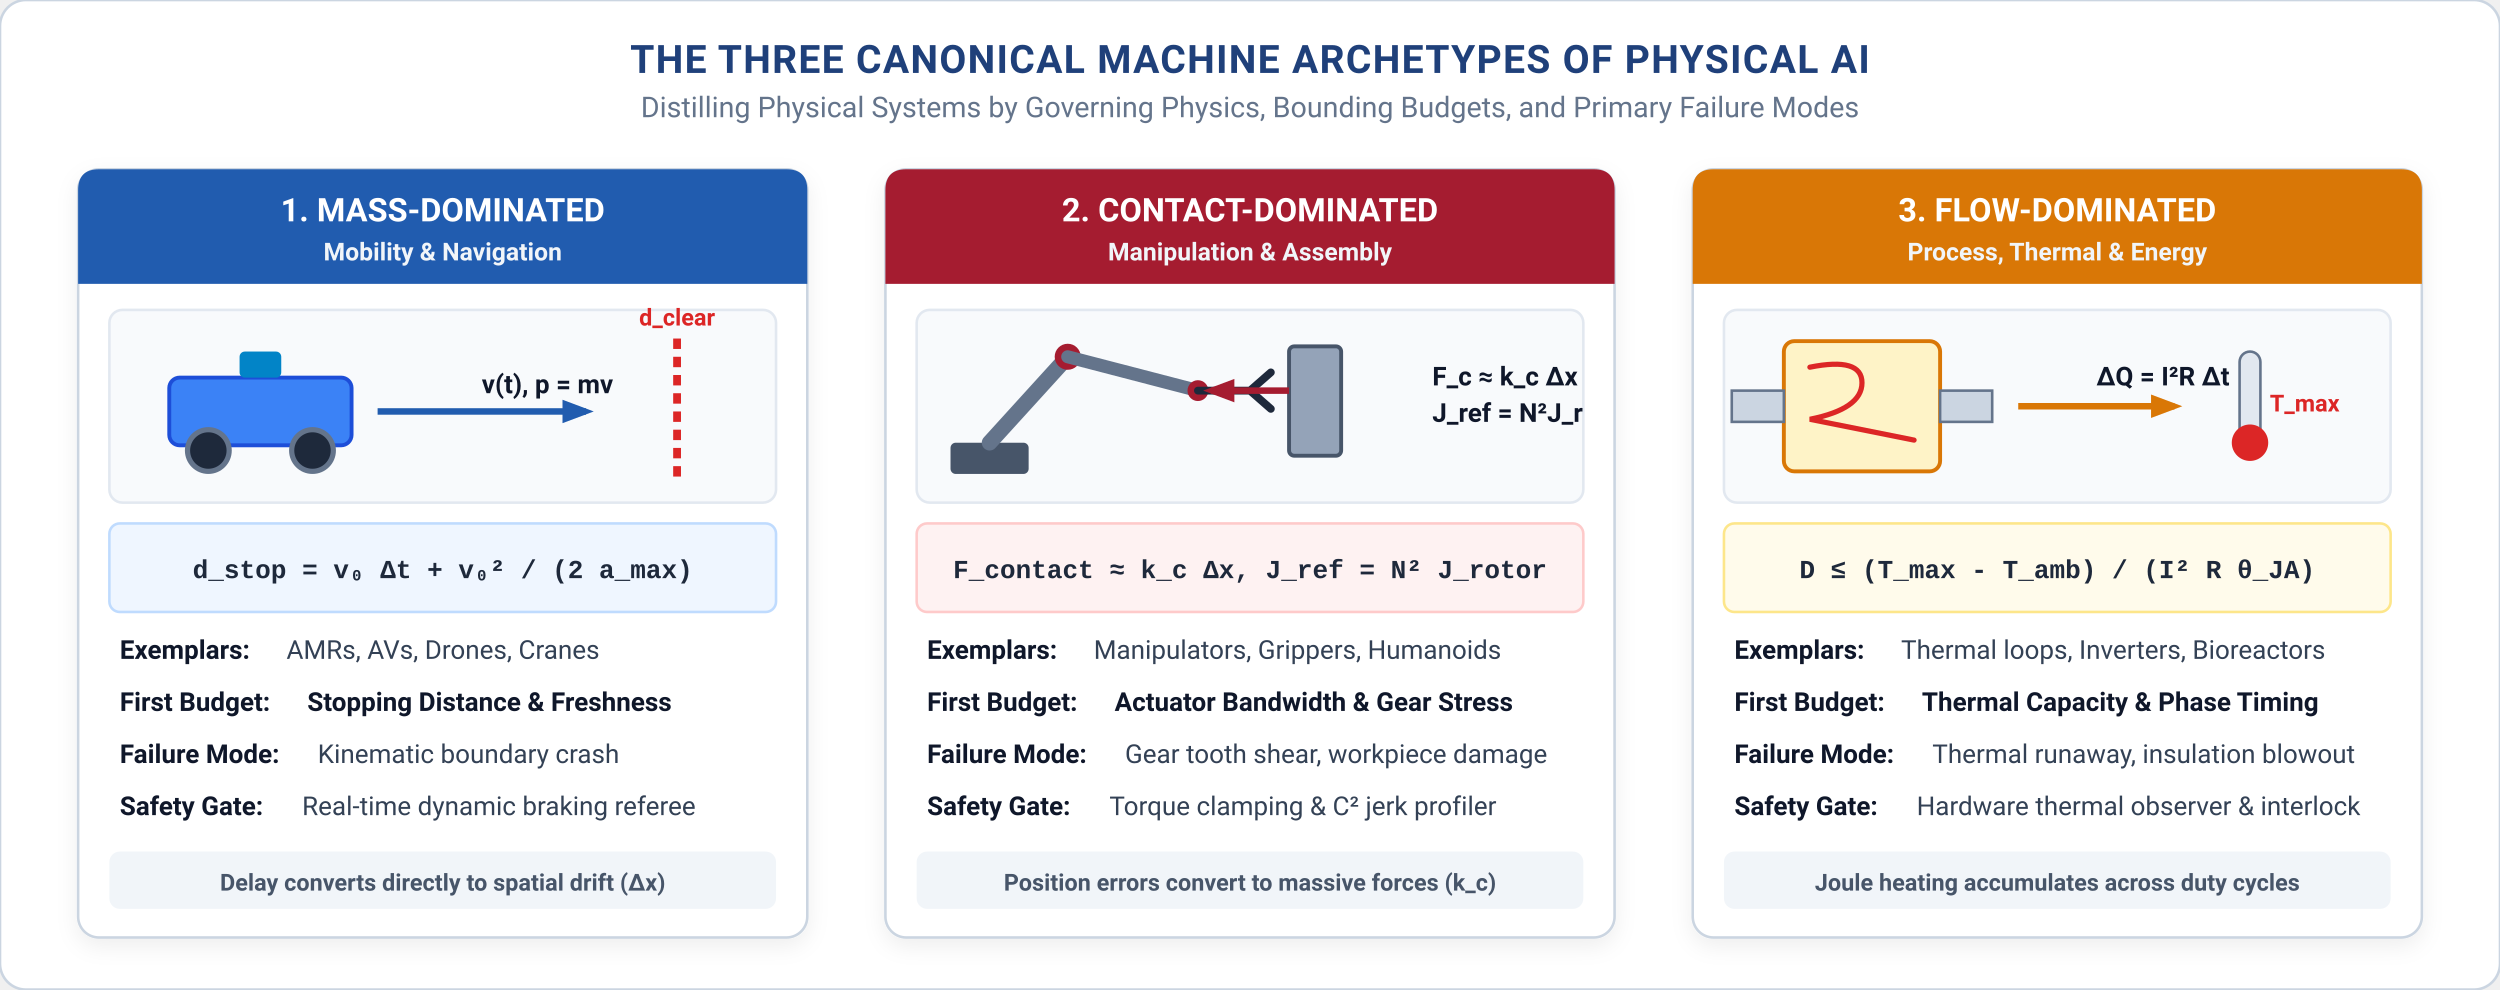
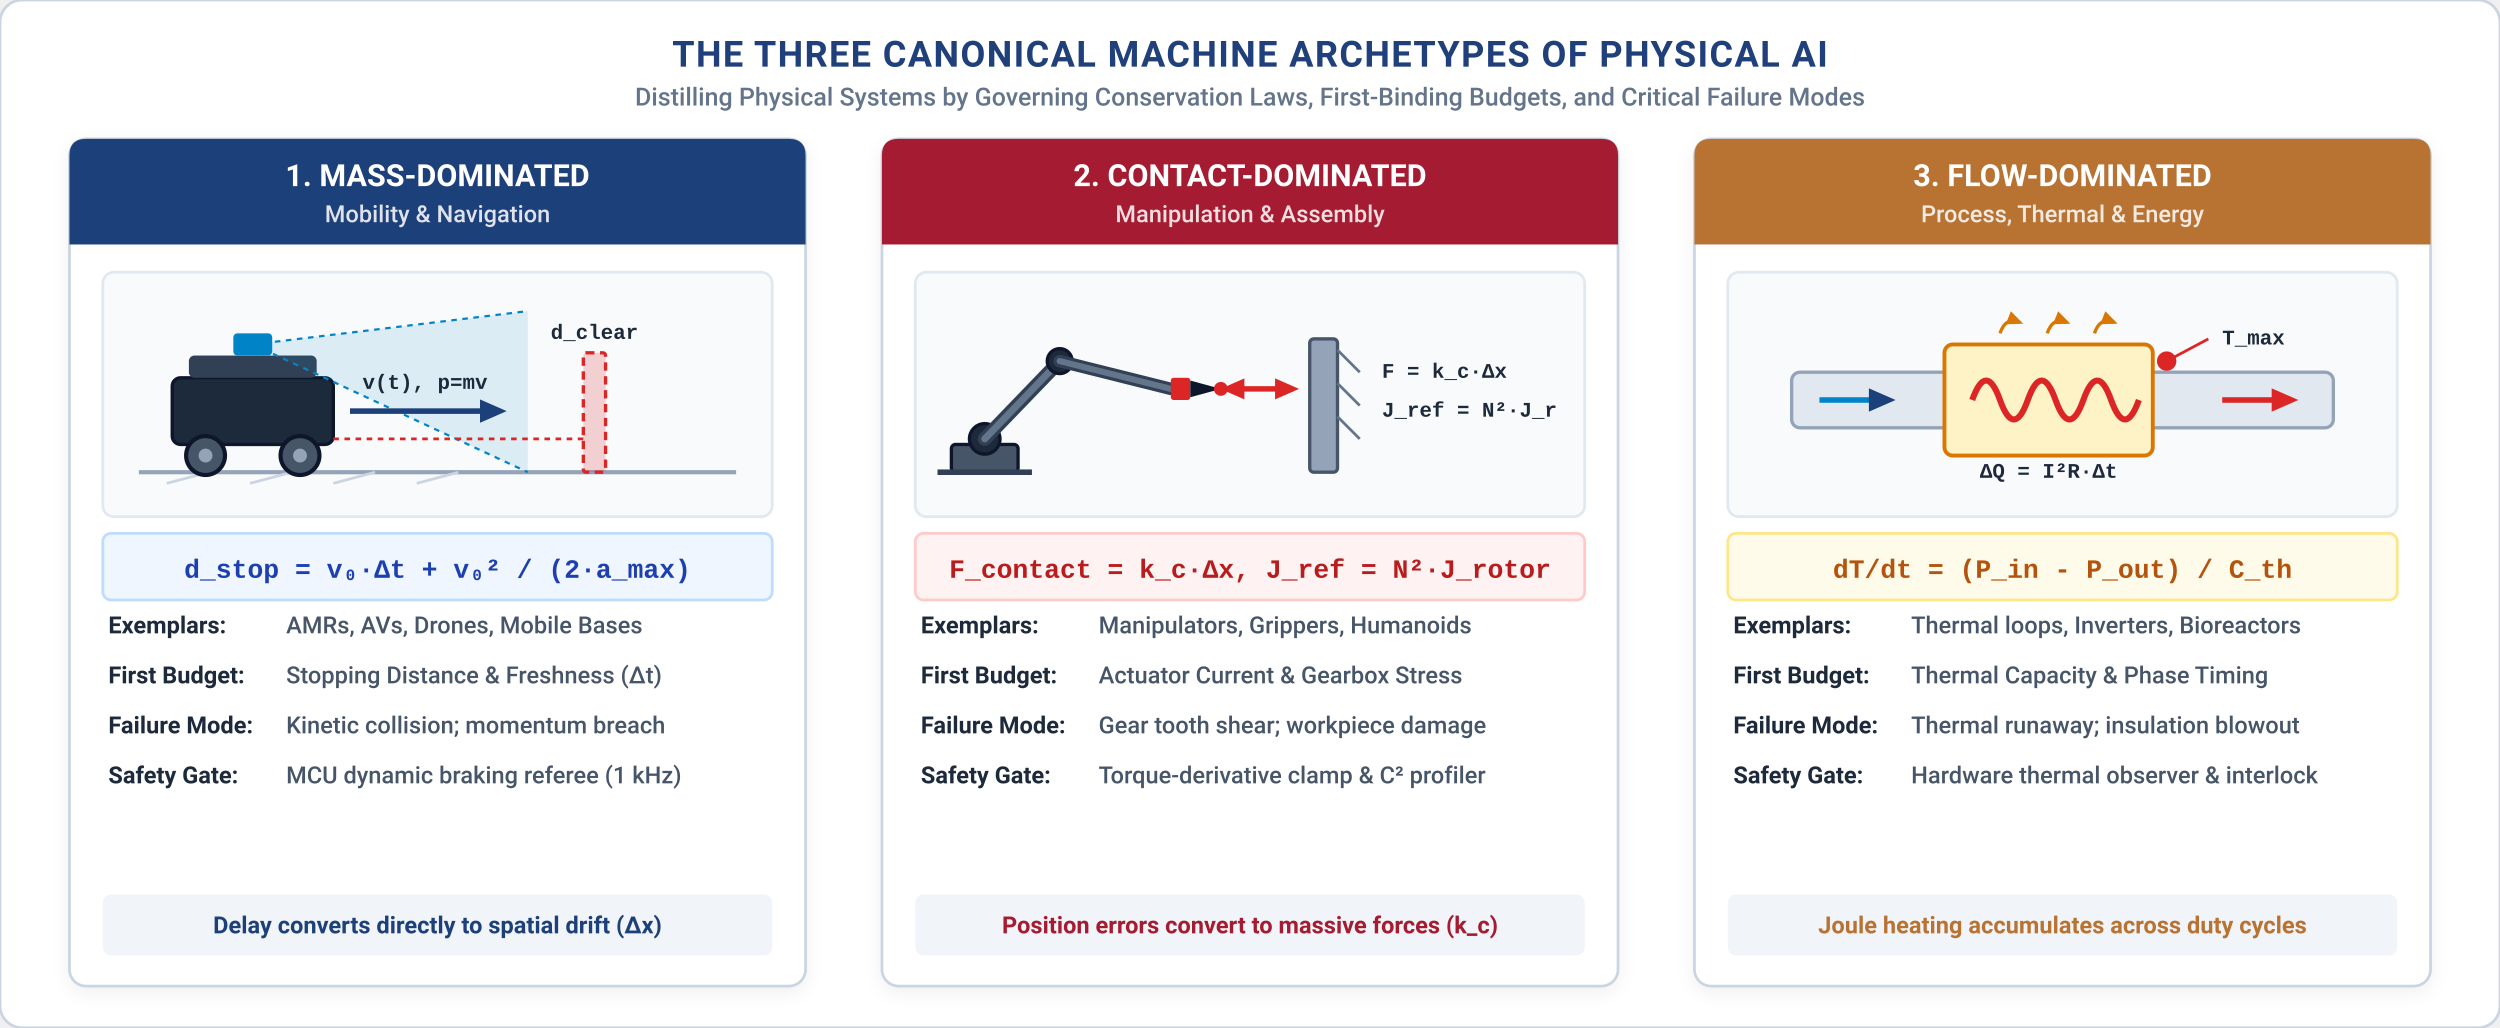
- <svg xmlns="http://www.w3.org/2000/svg" viewBox="0 0 960 380" width="100%" height="100%">
+ <svg xmlns="http://www.w3.org/2000/svg" viewBox="0 0 900 370" width="100%" height="100%">
  <defs>
    <style>
-       text { font-family: -apple-system, BlinkMacSystemFont, "Segoe UI", Roboto, "Helvetica Neue", Arial, sans-serif; }
-       .main-title { font-size: 15px; font-weight: 700; fill: #1F407A; text-anchor: middle; letter-spacing: 0.5px; }
-       .main-subtitle { font-size: 11px; fill: #64748B; text-anchor: middle; }
-       .card-hdr { font-size: 12.5px; font-weight: 700; fill: #FFFFFF; text-anchor: middle; }
-       .card-subhdr { font-size: 9.5px; font-weight: 600; fill: #F1F5F9; text-anchor: middle; }
-       .section-label { font-size: 10px; font-weight: 700; fill: #1F407A; text-transform: uppercase; letter-spacing: 0.5px; }
-       .body-text { font-size: 10px; fill: #334155; line-height: 1.4; }
-       .body-bold { font-size: 10px; font-weight: 600; fill: #0F172A; }
-       .eq-box { font-family: "SFMono-Regular", Consolas, "Liberation Mono", Menlo, Courier, monospace; font-size: 10px; font-weight: 600; fill: #1E293B; text-anchor: middle; }
-       .tag-text { font-size: 9px; font-weight: 700; text-anchor: middle; }
+       .title { font-family: 'Avenir Next', -apple-system, BlinkMacSystemFont, 'Segoe UI', Roboto, sans-serif; font-weight: 700; font-size: 13px; fill: #1F407A; text-anchor: middle; }
+       .subtitle { font-family: 'Avenir Next', -apple-system, BlinkMacSystemFont, 'Segoe UI', Roboto, sans-serif; font-weight: 500; font-size: 9px; fill: #64748B; text-anchor: middle; }
+       .header-title { font-family: 'Avenir Next', -apple-system, BlinkMacSystemFont, 'Segoe UI', Roboto, sans-serif; font-weight: 700; font-size: 11px; fill: #ffffff; text-anchor: middle; }
+       .header-sub { font-family: 'Avenir Next', -apple-system, BlinkMacSystemFont, 'Segoe UI', Roboto, sans-serif; font-weight: 500; font-size: 8.5px; fill: rgba(255,255,255,0.85); text-anchor: middle; }
+       .math-box-text { font-family: 'Menlo', 'Courier New', monospace; font-size: 9.5px; font-weight: 600; text-anchor: middle; }
+       .row-label { font-family: 'Avenir Next', -apple-system, BlinkMacSystemFont, 'Segoe UI', Roboto, sans-serif; font-weight: 700; font-size: 8.5px; fill: #1E293B; }
+       .row-val { font-family: 'Avenir Next', -apple-system, BlinkMacSystemFont, 'Segoe UI', Roboto, sans-serif; font-weight: 500; font-size: 8.5px; fill: #475569; }
+       .bottom-takeaway { font-family: 'Avenir Next', -apple-system, BlinkMacSystemFont, 'Segoe UI', Roboto, sans-serif; font-weight: 600; font-size: 8.5px; text-anchor: middle; }
+       .tech-label { font-family: 'Menlo', 'Courier New', monospace; font-size: 7.5px; font-weight: 600; fill: #1E293B; }
    </style>
-     <filter id="card-shadow" x="-3%" y="-4%" width="106%" height="110%" filterUnits="userSpaceOnUse">
-       <feDropShadow dx="0" dy="3" stdDeviation="4" flood-color="#0F172A" flood-opacity="0.07" />
+     <filter id="card-shadow" x="-5%" y="-3%" width="110%" height="108%" filterUnits="userSpaceOnUse">
+       <feDropShadow dx="0" dy="2" stdDeviation="3" flood-color="#0F172A" flood-opacity="0.06" />
    </filter>
    <marker id="arrow-blue" viewBox="0 0 10 10" refX="6" refY="5" markerWidth="6" markerHeight="6" orient="auto-start-reverse">
-       <path d="M 0 2 L 8 5 L 0 8 z" fill="#215CAF" />
+       <path d="M 0 1.5 L 8 5 L 0 8.5 z" fill="#1F407A" />
    </marker>
-     <marker id="arrow-crimson" viewBox="0 0 10 10" refX="6" refY="5" markerWidth="6" markerHeight="6" orient="auto-start-reverse">
-       <path d="M 0 2 L 8 5 L 0 8 z" fill="#A51C30" />
+     <marker id="arrow-red" viewBox="0 0 10 10" refX="6" refY="5" markerWidth="6" markerHeight="6" orient="auto-start-reverse">
+       <path d="M 0 1.5 L 8 5 L 0 8.5 z" fill="#DC2626" />
    </marker>
    <marker id="arrow-amber" viewBox="0 0 10 10" refX="6" refY="5" markerWidth="6" markerHeight="6" orient="auto-start-reverse">
-       <path d="M 0 2 L 8 5 L 0 8 z" fill="#D97706" />
+       <path d="M 0 1.5 L 8 5 L 0 8.5 z" fill="#D97706" />
    </marker>
  </defs>
-   <rect width="960" height="380" fill="#FFFFFF" rx="10" stroke="#CBD5E1" stroke-width="1" />
-   <text x="480" y="28" class="main-title">THE THREE CANONICAL MACHINE ARCHETYPES OF PHYSICAL AI</text>
-   <text x="480" y="45" class="main-subtitle">Distilling Physical Systems by Governing Physics, Bounding Budgets, and Primary Failure Modes</text>
-   <g transform="translate(30, 65)">
-     <rect width="280" height="295" rx="8" fill="#FFFFFF" stroke="#CBD5E1" stroke-width="1" filter="url(#card-shadow)" />
-     <path d="M 0 8 Q 0 0 8 0 L 272 0 Q 280 0 280 8 L 280 44 L 0 44 Z" fill="#215CAF" />
-     <text x="140" y="20" class="card-hdr">1. MASS-DOMINATED</text>
-     <text x="140" y="35" class="card-subhdr">Mobility &amp; Navigation</text>
-     <rect x="12" y="54" width="256" height="74" rx="5" fill="#F8FAFC" stroke="#E2E8F0" stroke-width="1" />
-     <rect x="35" y="80" width="70" height="26" rx="4" fill="#3B82F6" stroke="#1D4ED8" stroke-width="1.5" />
-     <circle cx="50" cy="108" r="8" fill="#1E293B" stroke="#64748B" stroke-width="2" />
-     <circle cx="90" cy="108" r="8" fill="#1E293B" stroke="#64748B" stroke-width="2" />
-     <rect x="62" y="70" width="16" height="10" rx="2" fill="#0284C7" />
-     <line x1="115" y1="93" x2="195" y2="93" stroke="#215CAF" stroke-width="2.5" marker-end="url(#arrow-blue)" />
-     <text x="155" y="86" class="body-bold" fill="#215CAF">v(t), p = mv</text>
-     <line x1="230" y1="65" x2="230" y2="118" stroke="#DC2626" stroke-width="3" stroke-dasharray="4,3" />
-     <text x="230" y="60" class="tag-text" fill="#DC2626">d_clear</text>
-     <rect x="12" y="136" width="256" height="34" rx="4" fill="#EFF6FF" stroke="#BFDBFE" stroke-width="1" />
-     <text x="140" y="157" class="eq-box" fill="#1E40AF">d_stop = v₀ Δt + v₀² / (2 a_max)</text>
-     <text x="16" y="188" class="body-bold">Exemplars:</text>
-     <text x="80" y="188" class="body-text">AMRs, AVs, Drones, Cranes</text>
-     <text x="16" y="208" class="body-bold">First Budget:</text>
-     <text x="88" y="208" class="body-bold" fill="#1E40AF">Stopping Distance &amp; Freshness</text>
-     <text x="16" y="228" class="body-bold">Failure Mode:</text>
-     <text x="92" y="228" class="body-text" fill="#DC2626">Kinematic boundary crash</text>
-     <text x="16" y="248" class="body-bold">Safety Gate:</text>
-     <text x="86" y="248" class="body-text">Real-time dynamic braking referee</text>
-     <rect x="12" y="262" width="256" height="22" rx="4" fill="#F1F5F9" />
-     <text x="140" y="277" class="tag-text" fill="#475569">Delay converts directly to spatial drift (Δx)</text>
+   <rect width="900" height="370" fill="#FFFFFF" rx="8" stroke="#CBD5E1" stroke-width="1" />
+   <text x="450" y="24" class="title" letter-spacing="0.5">THE THREE CANONICAL MACHINE ARCHETYPES OF PHYSICAL AI</text>
+   <text x="450" y="38" class="subtitle">Distilling Physical Systems by Governing Conservation Laws, First-Binding Budgets, and Critical Failure Modes</text>
+   <g transform="translate(25, 50)" filter="url(#card-shadow)">
+     <rect width="265" height="305" rx="6" fill="#FFFFFF" stroke="#CBD5E1" stroke-width="1" />
+     <path d="M 0 6 Q 0 0 6 0 L 259 0 Q 265 0 265 6 L 265 38 L 0 38 Z" fill="#1F407A" />
+     <text x="132.5" y="17" class="header-title">1. MASS-DOMINATED</text>
+     <text x="132.5" y="30" class="header-sub">Mobility &amp; Navigation</text>
+     <rect x="12" y="48" width="241" height="88" rx="4" fill="#F8FAFC" stroke="#E2E8F0" stroke-width="1" />
+     <g transform="translate(25, 62)">
+       <line x1="0" y1="58" x2="215" y2="58" stroke="#94A3B8" stroke-width="1.5" />
+       <line x1="10" y1="62" x2="25" y2="58" stroke="#CBD5E1" stroke-width="1" />
+       <line x1="40" y1="62" x2="55" y2="58" stroke="#CBD5E1" stroke-width="1" />
+       <line x1="70" y1="62" x2="85" y2="58" stroke="#CBD5E1" stroke-width="1" />
+       <line x1="100" y1="62" x2="115" y2="58" stroke="#CBD5E1" stroke-width="1" />
+       <rect x="12" y="24" width="58" height="24" rx="3" fill="#1E293B" stroke="#0F172A" stroke-width="1.2" />
+       <rect x="18" y="16" width="46" height="8" rx="2" fill="#334155" />
+       <rect x="34" y="8" width="14" height="8" rx="1.5" fill="#0284C7" />
+       <path d="M 41 12 L 140 0 L 140 58 Z" fill="#0284C7" fill-opacity="0.12" />
+       <line x1="41" y1="12" x2="140" y2="0" stroke="#0284C7" stroke-width="0.8" stroke-dasharray="2,2" />
+       <line x1="41" y1="12" x2="140" y2="58" stroke="#0284C7" stroke-width="0.8" stroke-dasharray="2,2" />
+       <circle cx="24" cy="52" r="7" fill="#475569" stroke="#0F172A" stroke-width="1.5" />
+       <circle cx="24" cy="52" r="2.5" fill="#94A3B8" />
+       <circle cx="58" cy="52" r="7" fill="#475569" stroke="#0F172A" stroke-width="1.5" />
+       <circle cx="58" cy="52" r="2.5" fill="#94A3B8" />
+       <line x1="76" y1="36" x2="130" y2="36" stroke="#1F407A" stroke-width="2" marker-end="url(#arrow-blue)" />
+       <text x="103" y="28" class="tech-label" fill="#1F407A" text-anchor="middle">v(t), p=mv</text>
+       <rect x="160" y="15" width="8" height="43" rx="1" fill="#DC2626" fill-opacity="0.2" stroke="#DC2626" stroke-width="1.2" stroke-dasharray="3,2" />
+       <text x="164" y="10" class="tech-label" fill="#DC2626" text-anchor="middle">d_clear</text>
+       <line x1="70" y1="46" x2="160" y2="46" stroke="#DC2626" stroke-width="1" stroke-dasharray="2,2" />
+     </g>
+     <rect x="12" y="142" width="241" height="24" rx="3" fill="#EFF6FF" stroke="#BFDBFE" stroke-width="1" />
+     <text x="132.5" y="158" class="math-box-text" fill="#1E40AF">d_stop = v₀·Δt + v₀² / (2·a_max)</text>
+     <g transform="translate(14, 178)">
+       <text x="0" y="0" class="row-label">Exemplars:</text>
+       <text x="64" y="0" class="row-val">AMRs, AVs, Drones, Mobile Bases</text>
+       <text x="0" y="18" class="row-label">First Budget:</text>
+       <text x="64" y="18" class="row-val">Stopping Distance &amp; Freshness (Δt)</text>
+       <text x="0" y="36" class="row-label">Failure Mode:</text>
+       <text x="64" y="36" class="row-val">Kinetic collision; momentum breach</text>
+       <text x="0" y="54" class="row-label">Safety Gate:</text>
+       <text x="64" y="54" class="row-val">MCU dynamic braking referee (1 kHz)</text>
+     </g>
+     <rect x="12" y="272" width="241" height="22" rx="3" fill="#F1F5F9" />
+     <text x="132.5" y="286" class="bottom-takeaway" fill="#1F407A">Delay converts directly to spatial drift (Δx)</text>
  </g>
-   <g transform="translate(340, 65)">
-     <rect width="280" height="295" rx="8" fill="#FFFFFF" stroke="#CBD5E1" stroke-width="1" filter="url(#card-shadow)" />
-     <path d="M 0 8 Q 0 0 8 0 L 272 0 Q 280 0 280 8 L 280 44 L 0 44 Z" fill="#A51C30" />
-     <text x="140" y="20" class="card-hdr">2. CONTACT-DOMINATED</text>
-     <text x="140" y="35" class="card-subhdr">Manipulation &amp; Assembly</text>
-     <rect x="12" y="54" width="256" height="74" rx="5" fill="#F8FAFC" stroke="#E2E8F0" stroke-width="1" />
-     <rect x="25" y="105" width="30" height="12" rx="2" fill="#475569" />
-     <line x1="40" y1="105" x2="70" y2="72" stroke="#64748B" stroke-width="6" stroke-linecap="round" />
-     <circle cx="70" cy="72" r="5" fill="#A51C30" />
-     <line x1="70" y1="72" x2="120" y2="85" stroke="#64748B" stroke-width="5" stroke-linecap="round" />
-     <circle cx="120" cy="85" r="4" fill="#A51C30" />
-     <path d="M 120 85 L 140 85 L 148 78 M 140 85 L 148 92" stroke="#1E293B" stroke-width="3" stroke-linecap="round" fill="none" />
-     <rect x="155" y="68" width="20" height="42" rx="2" fill="#94A3B8" stroke="#475569" stroke-width="1.5" />
-     <line x1="155" y1="85" x2="125" y2="85" stroke="#A51C30" stroke-width="2.5" marker-end="url(#arrow-crimson)" />
-     <text x="210" y="83" class="body-bold" fill="#A51C30">F_c ≈ k_c Δx</text>
-     <text x="210" y="97" class="body-bold" fill="#475569">J_ref = N²J_r</text>
-     <rect x="12" y="136" width="256" height="34" rx="4" fill="#FEF2F2" stroke="#FECACA" stroke-width="1" />
-     <text x="140" y="157" class="eq-box" fill="#991B1B">F_contact ≈ k_c Δx,  J_ref = N² J_rotor</text>
-     <text x="16" y="188" class="body-bold">Exemplars:</text>
-     <text x="80" y="188" class="body-text">Manipulators, Grippers, Humanoids</text>
-     <text x="16" y="208" class="body-bold">First Budget:</text>
-     <text x="88" y="208" class="body-bold" fill="#991B1B">Actuator Bandwidth &amp; Gear Stress</text>
-     <text x="16" y="228" class="body-bold">Failure Mode:</text>
-     <text x="92" y="228" class="body-text" fill="#DC2626">Gear tooth shear, workpiece damage</text>
-     <text x="16" y="248" class="body-bold">Safety Gate:</text>
-     <text x="86" y="248" class="body-text">Torque clamping &amp; C² jerk profiler</text>
-     <rect x="12" y="262" width="256" height="22" rx="4" fill="#F1F5F9" />
-     <text x="140" y="277" class="tag-text" fill="#475569">Position errors convert to massive forces (k_c)</text>
+   <g transform="translate(317.5, 50)" filter="url(#card-shadow)">
+     <rect width="265" height="305" rx="6" fill="#FFFFFF" stroke="#CBD5E1" stroke-width="1" />
+     <path d="M 0 6 Q 0 0 6 0 L 259 0 Q 265 0 265 6 L 265 38 L 0 38 Z" fill="#A51C30" />
+     <text x="132.5" y="17" class="header-title">2. CONTACT-DOMINATED</text>
+     <text x="132.5" y="30" class="header-sub">Manipulation &amp; Assembly</text>
+     <rect x="12" y="48" width="241" height="88" rx="4" fill="#F8FAFC" stroke="#E2E8F0" stroke-width="1" />
+     <g transform="translate(20, 62)">
+       <rect x="5" y="48" width="24" height="10" rx="1.5" fill="#475569" stroke="#0F172A" stroke-width="1.2" />
+       <line x1="0" y1="58" x2="34" y2="58" stroke="#334155" stroke-width="2" />
+       <circle cx="17" cy="46" r="5.5" fill="#1E293B" stroke="#0F172A" stroke-width="1.2" />
+       <circle cx="17" cy="46" r="2" fill="#CBD5E1" />
+       <line x1="17" y1="46" x2="44" y2="18" stroke="#334155" stroke-width="5" stroke-linecap="round" />
+       <line x1="17" y1="46" x2="44" y2="18" stroke="#64748B" stroke-width="2.5" stroke-linecap="round" />
+       <circle cx="44" cy="18" r="4.5" fill="#1E293B" stroke="#0F172A" stroke-width="1.2" />
+       <circle cx="44" cy="18" r="1.8" fill="#CBD5E1" />
+       <line x1="44" y1="18" x2="84" y2="28" stroke="#334155" stroke-width="4.5" stroke-linecap="round" />
+       <line x1="44" y1="18" x2="84" y2="28" stroke="#64748B" stroke-width="2.2" stroke-linecap="round" />
+       <rect x="84" y="24" width="7" height="8" rx="1" fill="#DC2626" />
+       <polygon points="91,25 102,28 91,31" fill="#0F172A" />
+       <circle cx="102" cy="28" r="2.5" fill="#DC2626" />
+       <line x1="102" y1="28" x2="128" y2="28" stroke="#DC2626" stroke-width="1.8" marker-end="url(#arrow-red)" />
+       <line x1="128" y1="28" x2="104" y2="28" stroke="#DC2626" stroke-width="1.8" marker-end="url(#arrow-red)" />
+       <rect x="134" y="10" width="10" height="48" rx="1.5" fill="#94A3B8" stroke="#475569" stroke-width="1.2" />
+       <line x1="144" y1="14" x2="152" y2="22" stroke="#64748B" stroke-width="1" />
+       <line x1="144" y1="26" x2="152" y2="34" stroke="#64748B" stroke-width="1" />
+       <line x1="144" y1="38" x2="152" y2="46" stroke="#64748B" stroke-width="1" />
+       <text x="160" y="24" class="tech-label" fill="#DC2626">F = k_c·Δx</text>
+       <text x="160" y="38" class="tech-label" fill="#334155">J_ref = N²·J_r</text>
+     </g>
+     <rect x="12" y="142" width="241" height="24" rx="3" fill="#FEF2F2" stroke="#FECACA" stroke-width="1" />
+     <text x="132.5" y="158" class="math-box-text" fill="#B91C1C">F_contact = k_c·Δx,  J_ref = N²·J_rotor</text>
+     <g transform="translate(14, 178)">
+       <text x="0" y="0" class="row-label">Exemplars:</text>
+       <text x="64" y="0" class="row-val">Manipulators, Grippers, Humanoids</text>
+       <text x="0" y="18" class="row-label">First Budget:</text>
+       <text x="64" y="18" class="row-val">Actuator Current &amp; Gearbox Stress</text>
+       <text x="0" y="36" class="row-label">Failure Mode:</text>
+       <text x="64" y="36" class="row-val">Gear tooth shear; workpiece damage</text>
+       <text x="0" y="54" class="row-label">Safety Gate:</text>
+       <text x="64" y="54" class="row-val">Torque-derivative clamp &amp; C² profiler</text>
+     </g>
+     <rect x="12" y="272" width="241" height="22" rx="3" fill="#F1F5F9" />
+     <text x="132.5" y="286" class="bottom-takeaway" fill="#A51C30">Position errors convert to massive forces (k_c)</text>
  </g>
-   <g transform="translate(650, 65)">
-     <rect width="280" height="295" rx="8" fill="#FFFFFF" stroke="#CBD5E1" stroke-width="1" filter="url(#card-shadow)" />
-     <path d="M 0 8 Q 0 0 8 0 L 272 0 Q 280 0 280 8 L 280 44 L 0 44 Z" fill="#D97706" />
-     <text x="140" y="20" class="card-hdr">3. FLOW-DOMINATED</text>
-     <text x="140" y="35" class="card-subhdr">Process, Thermal &amp; Energy</text>
-     <rect x="12" y="54" width="256" height="74" rx="5" fill="#F8FAFC" stroke="#E2E8F0" stroke-width="1" />
-     <rect x="35" y="66" width="60" height="50" rx="4" fill="#FEF3C7" stroke="#D97706" stroke-width="1.5" />
-     <path d="M 45 76 Q 65 72 65 82 Q 65 92 45 96 Q 65 100 85 104" fill="none" stroke="#DC2626" stroke-width="2" stroke-linecap="round" />
-     <rect x="15" y="85" width="20" height="12" fill="#CBD5E1" stroke="#64748B" />
-     <rect x="95" y="85" width="20" height="12" fill="#CBD5E1" stroke="#64748B" />
-     <line x1="125" y1="91" x2="185" y2="91" stroke="#D97706" stroke-width="2.5" marker-end="url(#arrow-amber)" />
-     <text x="155" y="83" class="body-bold" fill="#D97706">ΔQ = I²R Δt</text>
-     <rect x="210" y="70" width="8" height="35" rx="4" fill="#E2E8F0" stroke="#64748B" />
-     <circle cx="214" cy="105" r="7" fill="#DC2626" />
-     <text x="235" y="93" class="tag-text" fill="#DC2626">T_max</text>
-     <rect x="12" y="136" width="256" height="34" rx="4" fill="#FFFBEB" stroke="#FDE68A" stroke-width="1" />
-     <text x="140" y="157" class="eq-box" fill="#92400E">D ≤ (T_max - T_amb) / (I² R θ_JA)</text>
-     <text x="16" y="188" class="body-bold">Exemplars:</text>
-     <text x="80" y="188" class="body-text">Thermal loops, Inverters, Bioreactors</text>
-     <text x="16" y="208" class="body-bold">First Budget:</text>
-     <text x="88" y="208" class="body-bold" fill="#92400E">Thermal Capacity &amp; Phase Timing</text>
-     <text x="16" y="228" class="body-bold">Failure Mode:</text>
-     <text x="92" y="228" class="body-text" fill="#DC2626">Thermal runaway, insulation blowout</text>
-     <text x="16" y="248" class="body-bold">Safety Gate:</text>
-     <text x="86" y="248" class="body-text">Hardware thermal observer &amp; interlock</text>
-     <rect x="12" y="262" width="256" height="22" rx="4" fill="#F1F5F9" />
-     <text x="140" y="277" class="tag-text" fill="#475569">Joule heating accumulates across duty cycles</text>
+   <g transform="translate(610, 50)" filter="url(#card-shadow)">
+     <rect width="265" height="305" rx="6" fill="#FFFFFF" stroke="#CBD5E1" stroke-width="1" />
+     <path d="M 0 6 Q 0 0 6 0 L 259 0 Q 265 0 265 6 L 265 38 L 0 38 Z" fill="#B87333" />
+     <text x="132.5" y="17" class="header-title">3. FLOW-DOMINATED</text>
+     <text x="132.5" y="30" class="header-sub">Process, Thermal &amp; Energy</text>
+     <rect x="12" y="48" width="241" height="88" rx="4" fill="#F8FAFC" stroke="#E2E8F0" stroke-width="1" />
+     <g transform="translate(25, 62)">
+       <rect x="10" y="22" width="195" height="20" rx="3" fill="#E2E8F0" stroke="#94A3B8" stroke-width="1.2" />
+       <line x1="20" y1="32" x2="45" y2="32" stroke="#0284C7" stroke-width="2" marker-end="url(#arrow-blue)" />
+       <line x1="165" y1="32" x2="190" y2="32" stroke="#DC2626" stroke-width="2" marker-end="url(#arrow-red)" />
+       <rect x="65" y="12" width="75" height="40" rx="3" fill="#FEF3C7" stroke="#D97706" stroke-width="1.4" />
+       <path d="M 75 32 Q 80 18 85 32 Q 90 46 95 32 Q 100 18 105 32 Q 110 46 115 32 Q 120 18 125 32 Q 130 46 135 32" fill="none" stroke="#DC2626" stroke-width="2.2" />
+       <path d="M 85 8 Q 87 2 92 4" fill="none" stroke="#D97706" stroke-width="1.2" marker-end="url(#arrow-amber)" />
+       <path d="M 102 8 Q 104 2 109 4" fill="none" stroke="#D97706" stroke-width="1.2" marker-end="url(#arrow-amber)" />
+       <path d="M 119 8 Q 121 2 126 4" fill="none" stroke="#D97706" stroke-width="1.2" marker-end="url(#arrow-amber)" />
+       <text x="102.5" y="60" class="tech-label" fill="#B45309" text-anchor="middle">ΔQ = I²R·Δt</text>
+       <circle cx="145" cy="18" r="3.5" fill="#DC2626" />
+       <line x1="145" y1="18" x2="160" y2="10" stroke="#DC2626" stroke-width="1" />
+       <text x="165" y="12" class="tech-label" fill="#DC2626">T_max</text>
+     </g>
+     <rect x="12" y="142" width="241" height="24" rx="3" fill="#FFFBEB" stroke="#FDE68A" stroke-width="1" />
+     <text x="132.5" y="158" class="math-box-text" fill="#B45309">dT/dt = (P_in - P_out) / C_th</text>
+     <g transform="translate(14, 178)">
+       <text x="0" y="0" class="row-label">Exemplars:</text>
+       <text x="64" y="0" class="row-val">Thermal loops, Inverters, Bioreactors</text>
+       <text x="0" y="18" class="row-label">First Budget:</text>
+       <text x="64" y="18" class="row-val">Thermal Capacity &amp; Phase Timing</text>
+       <text x="0" y="36" class="row-label">Failure Mode:</text>
+       <text x="64" y="36" class="row-val">Thermal runaway; insulation blowout</text>
+       <text x="0" y="54" class="row-label">Safety Gate:</text>
+       <text x="64" y="54" class="row-val">Hardware thermal observer &amp; interlock</text>
+     </g>
+     <rect x="12" y="272" width="241" height="22" rx="3" fill="#F1F5F9" />
+     <text x="132.5" y="286" class="bottom-takeaway" fill="#B87333">Joule heating accumulates across duty cycles</text>
  </g>
</svg>
